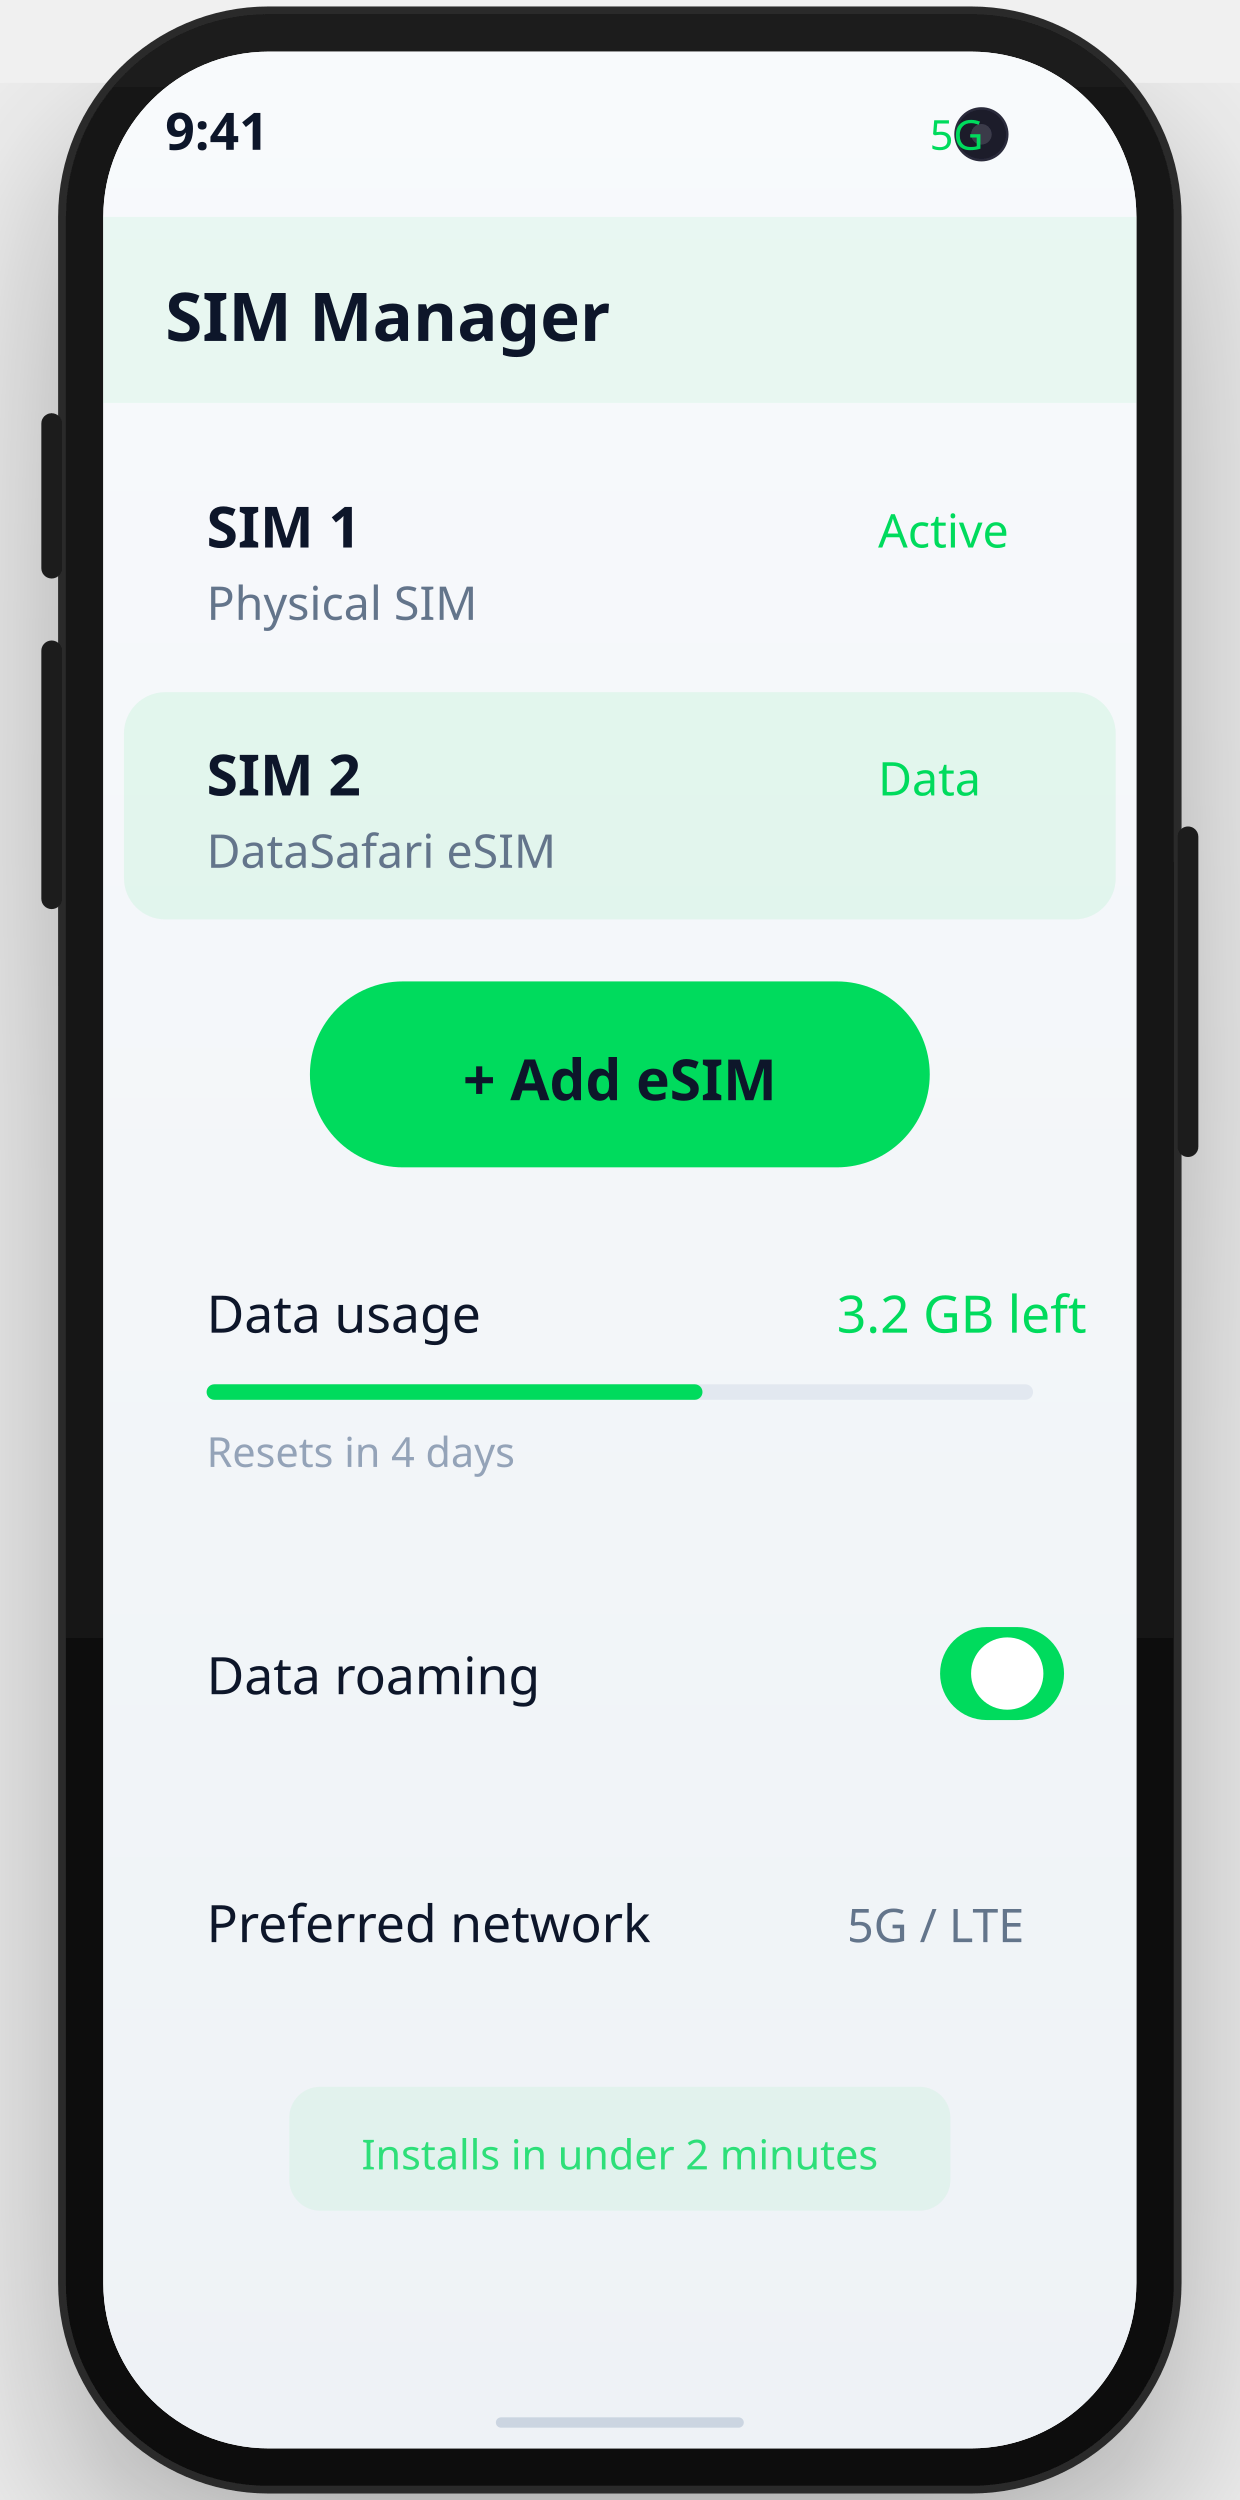
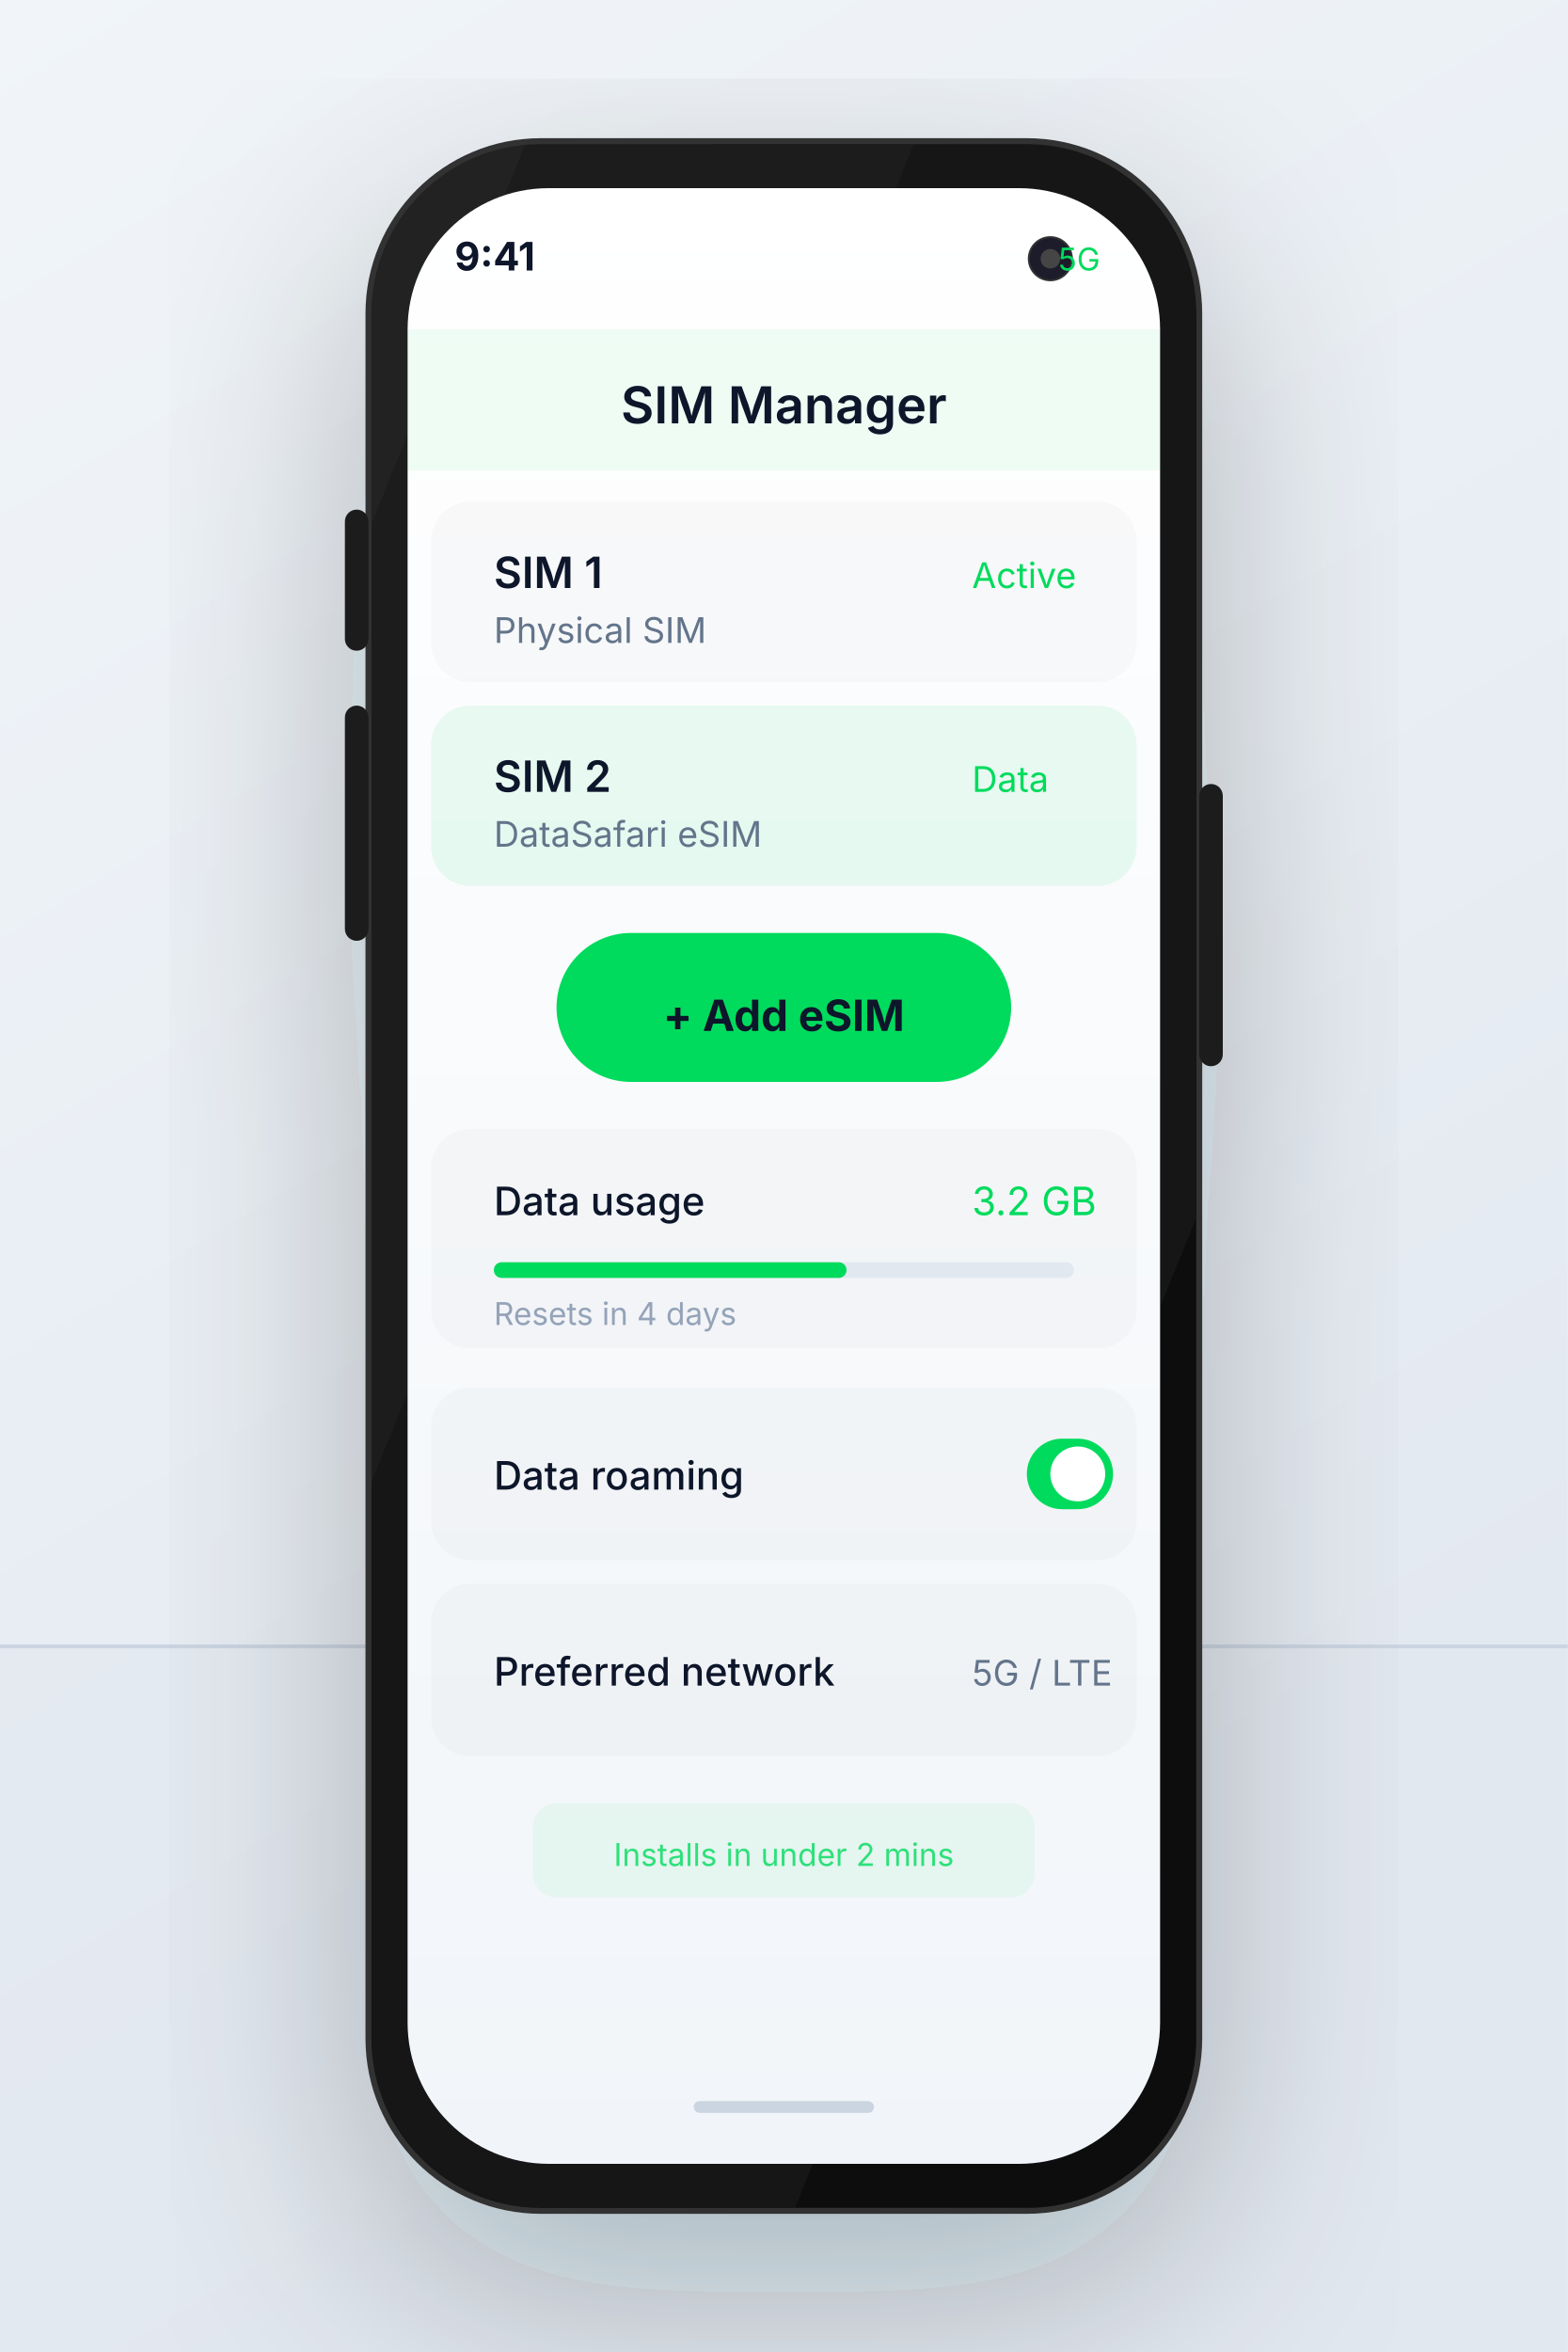
- <svg xmlns="http://www.w3.org/2000/svg" viewBox="0 0 240 484" fill="none">
+ <svg xmlns="http://www.w3.org/2000/svg" viewBox="0 0 400 600" fill="none">
  <defs>
-     <linearGradient id="androidB" x1="0" y1="0" x2="0" y2="1">
-       <stop offset="0%" stop-color="#1a1a1a" />
+     <linearGradient id="bgGrad" x1="0" y1="0" x2="0.4" y2="1">
+       <stop offset="0%" stop-color="#f1f5f9" />
+       <stop offset="100%" stop-color="#e2e8f0" />
+     </linearGradient>
+     <linearGradient id="phoneBody" x1="0" y1="0" x2="1" y2="1">
+       <stop offset="0%" stop-color="#222" />
+       <stop offset="30%" stop-color="#1a1a1a" />
      <stop offset="100%" stop-color="#0d0d0d" />
    </linearGradient>
-     <linearGradient id="scrGrad" x1="0" y1="0" x2="0" y2="1">
-       <stop offset="0%" stop-color="#f8fafc" />
-       <stop offset="100%" stop-color="#eef2f6" />
+     <linearGradient id="screenGlow" x1="0" y1="0" x2="0" y2="1">
+       <stop offset="0%" stop-color="#ffffff" />
+       <stop offset="100%" stop-color="#f1f5f9" />
    </linearGradient>
-     <filter id="phoneShadow" x="-10%" y="-5%" width="120%" height="110%">
-       <feDropShadow dx="0" dy="16" stdDeviation="24" flood-color="#000" flood-opacity="0.35" />
+     <filter id="phoneShadow" x="-20%" y="-10%" width="140%" height="130%">
+       <feDropShadow dx="0" dy="20" stdDeviation="30" flood-color="#0f172a" flood-opacity="0.25" />
    </filter>
  </defs>
+   <rect width="400" height="600" fill="url(#bgGrad)" />
+   <rect x="0" y="420" width="400" height="180" fill="#e2e8f0" opacity="0.5" />
+   <line x1="0" y1="420" x2="400" y2="420" stroke="#cbd5e1" stroke-width="1" />
  <g filter="url(#phoneShadow)">
-     <rect x="12" y="2" width="216" height="480" rx="40" fill="url(#androidB)" stroke="#2a2a2a" stroke-width="1.5" />
-     <rect x="8" y="80" width="4" height="32" rx="2" fill="#1a1a1a" />
-     <rect x="8" y="124" width="4" height="52" rx="2" fill="#1a1a1a" />
-     <rect x="228" y="160" width="4" height="64" rx="2" fill="#1a1a1a" />
-     <rect x="20" y="10" width="200" height="464" rx="32" fill="#fff" />
-     <rect x="20" y="10" width="200" height="464" rx="32" fill="url(#scrGrad)" />
-     <circle cx="190" cy="26" r="5" fill="#1a1a2a" stroke="#2a2a3a" stroke-width="0.5" />
-     <circle cx="190" cy="26" r="2" fill="#3a3a4a" />
-     <text x="32" y="29" font-family="system-ui,sans-serif" font-size="10" font-weight="700" fill="#0f172a">9:41</text>
-     <text x="180" y="29" font-family="system-ui,sans-serif" font-size="8" fill="#01db5d">5G</text>
-     <rect x="20" y="42" width="200" height="36" fill="rgba(1,219,93,.06)" />
-     <text x="32" y="66" font-family="system-ui,sans-serif" font-size="13" font-weight="600" fill="#0f172a">SIM Manager</text>
-     <rect x="24" y="86" width="192" height="44" rx="8" fill="rgba(255,255,255,.04)" />
-     <text x="40" y="106" font-family="system-ui,sans-serif" font-size="11" font-weight="600" fill="#0f172a">SIM 1</text>
-     <text x="40" y="120" font-family="system-ui,sans-serif" font-size="9" fill="#64748b">Physical SIM</text>
-     <text x="170" y="106" font-family="system-ui,sans-serif" font-size="9" fill="#01db5d">Active</text>
-     <rect x="24" y="134" width="192" height="44" rx="8" fill="rgba(1,219,93,.08)" />
-     <text x="40" y="154" font-family="system-ui,sans-serif" font-size="11" font-weight="600" fill="#0f172a">SIM 2</text>
-     <text x="40" y="168" font-family="system-ui,sans-serif" font-size="9" fill="#64748b">DataSafari eSIM</text>
-     <text x="170" y="154" font-family="system-ui,sans-serif" font-size="9" fill="#01db5d">Data</text>
-     <rect x="60" y="190" width="120" height="36" rx="18" fill="#01db5d" />
-     <text x="120" y="213" font-family="system-ui,sans-serif" font-size="11" font-weight="700" fill="#0f172a" text-anchor="middle">+ Add eSIM</text>
-     <rect x="24" y="238" width="192" height="56" rx="8" fill="rgba(255,255,255,.03)" />
-     <text x="40" y="258" font-family="system-ui,sans-serif" font-size="10" font-weight="500" fill="#0f172a">Data usage</text>
-     <text x="162" y="258" font-family="system-ui,sans-serif" font-size="10" fill="#01db5d">3.2 GB left</text>
-     <rect x="40" y="268" width="160" height="3" rx="1.5" fill="#e2e8f0" />
-     <rect x="40" y="268" width="96" height="3" rx="1.5" fill="#01db5d" />
-     <text x="40" y="284" font-family="system-ui,sans-serif" font-size="8" fill="#94a3b8">Resets in 4 days</text>
-     <rect x="24" y="302" width="192" height="44" rx="8" fill="rgba(255,255,255,.03)" />
-     <text x="40" y="328" font-family="system-ui,sans-serif" font-size="10" font-weight="500" fill="#0f172a">Data roaming</text>
-     <rect x="182" y="315" width="24" height="18" rx="9" fill="#01db5d" />
-     <circle cx="195" cy="324" r="7" fill="#fff" />
-     <rect x="24" y="350" width="192" height="44" rx="8" fill="rgba(255,255,255,.03)" />
-     <text x="40" y="376" font-family="system-ui,sans-serif" font-size="10" font-weight="500" fill="#0f172a">Preferred network</text>
-     <text x="164" y="376" font-family="system-ui,sans-serif" font-size="9" fill="#64748b">5G / LTE</text>
-     <rect x="56" y="404" width="128" height="24" rx="6" fill="rgba(1,219,93,.06)" />
-     <text x="120" y="420" font-family="system-ui,sans-serif" font-size="8" fill="#01db5d" opacity="0.8" text-anchor="middle">Installs in under 2 minutes</text>
-     <rect x="96" y="468" width="48" height="2" rx="1" fill="#cbd5e1" />
+     <rect x="94" y="36" width="212" height="528" rx="44" fill="url(#phoneBody)" stroke="#333" stroke-width="1.5" />
+     <rect x="88" y="130" width="6" height="36" rx="3" fill="#1a1a1a" />
+     <rect x="88" y="180" width="6" height="60" rx="3" fill="#1a1a1a" />
+     <rect x="306" y="200" width="6" height="72" rx="3" fill="#1a1a1a" />
+     <rect x="104" y="48" width="192" height="504" rx="36" fill="#0f172a" />
+     <rect x="104" y="48" width="192" height="504" rx="36" fill="url(#screenGlow)" />
+     <circle cx="268" cy="66" r="5.5" fill="#1a1a2a" stroke="#333" stroke-width="0.5" />
+     <circle cx="268" cy="66" r="2.5" fill="#444" />
+     <text x="116" y="69" font-family="system-ui,-apple-system,sans-serif" font-size="10" font-weight="700" fill="#0f172a">9:41</text>
+     <text x="270" y="69" font-family="system-ui,-apple-system,sans-serif" font-size="8" fill="#01db5d">5G</text>
+     <rect x="104" y="84" width="192" height="36" fill="rgba(1,219,93,.06)" />
+     <text x="200" y="108" font-family="system-ui,-apple-system,sans-serif" font-size="13" font-weight="600" fill="#0f172a" text-anchor="middle">SIM Manager</text>
+     <rect x="110" y="128" width="180" height="46" rx="10" fill="rgba(0,0,0,.02)" />
+     <text x="126" y="150" font-family="system-ui,-apple-system,sans-serif" font-size="11" font-weight="600" fill="#0f172a">SIM 1</text>
+     <text x="126" y="164" font-family="system-ui,-apple-system,sans-serif" font-size="9" fill="#64748b">Physical SIM</text>
+     <text x="248" y="150" font-family="system-ui,-apple-system,sans-serif" font-size="9" fill="#01db5d">Active</text>
+     <rect x="110" y="180" width="180" height="46" rx="10" fill="rgba(1,219,93,.08)" />
+     <text x="126" y="202" font-family="system-ui,-apple-system,sans-serif" font-size="11" font-weight="600" fill="#0f172a">SIM 2</text>
+     <text x="126" y="216" font-family="system-ui,-apple-system,sans-serif" font-size="9" fill="#64748b">DataSafari eSIM</text>
+     <text x="248" y="202" font-family="system-ui,-apple-system,sans-serif" font-size="9" fill="#01db5d">Data</text>
+     <rect x="142" y="238" width="116" height="38" rx="19" fill="#01db5d" />
+     <text x="200" y="263" font-family="system-ui,-apple-system,sans-serif" font-size="11" font-weight="700" fill="#0f172a" text-anchor="middle">+ Add eSIM</text>
+     <rect x="110" y="288" width="180" height="56" rx="10" fill="rgba(0,0,0,.02)" />
+     <text x="126" y="310" font-family="system-ui,-apple-system,sans-serif" font-size="10" font-weight="500" fill="#0f172a">Data usage</text>
+     <text x="248" y="310" font-family="system-ui,-apple-system,sans-serif" font-size="10" fill="#01db5d">3.2 GB</text>
+     <rect x="126" y="322" width="148" height="4" rx="2" fill="#e2e8f0" />
+     <rect x="126" y="322" width="90" height="4" rx="2" fill="#01db5d" />
+     <text x="126" y="338" font-family="system-ui,-apple-system,sans-serif" font-size="8" fill="#94a3b8">Resets in 4 days</text>
+     <rect x="110" y="354" width="180" height="44" rx="10" fill="rgba(0,0,0,.02)" />
+     <text x="126" y="380" font-family="system-ui,-apple-system,sans-serif" font-size="10" font-weight="500" fill="#0f172a">Data roaming</text>
+     <rect x="262" y="367" width="22" height="18" rx="9" fill="#01db5d" />
+     <circle cx="275" cy="376" r="7" fill="#fff" />
+     <rect x="110" y="404" width="180" height="44" rx="10" fill="rgba(0,0,0,.02)" />
+     <text x="126" y="430" font-family="system-ui,-apple-system,sans-serif" font-size="10" font-weight="500" fill="#0f172a">Preferred network</text>
+     <text x="248" y="430" font-family="system-ui,-apple-system,sans-serif" font-size="9" fill="#64748b">5G / LTE</text>
+     <rect x="136" y="460" width="128" height="24" rx="6" fill="rgba(1,219,93,.06)" />
+     <text x="200" y="476" font-family="system-ui,-apple-system,sans-serif" font-size="8" fill="#01db5d" opacity="0.8" text-anchor="middle">Installs in under 2 mins</text>
+     <rect x="177" y="536" width="46" height="3" rx="1.5" fill="#cbd5e1" />
  </g>
</svg>
